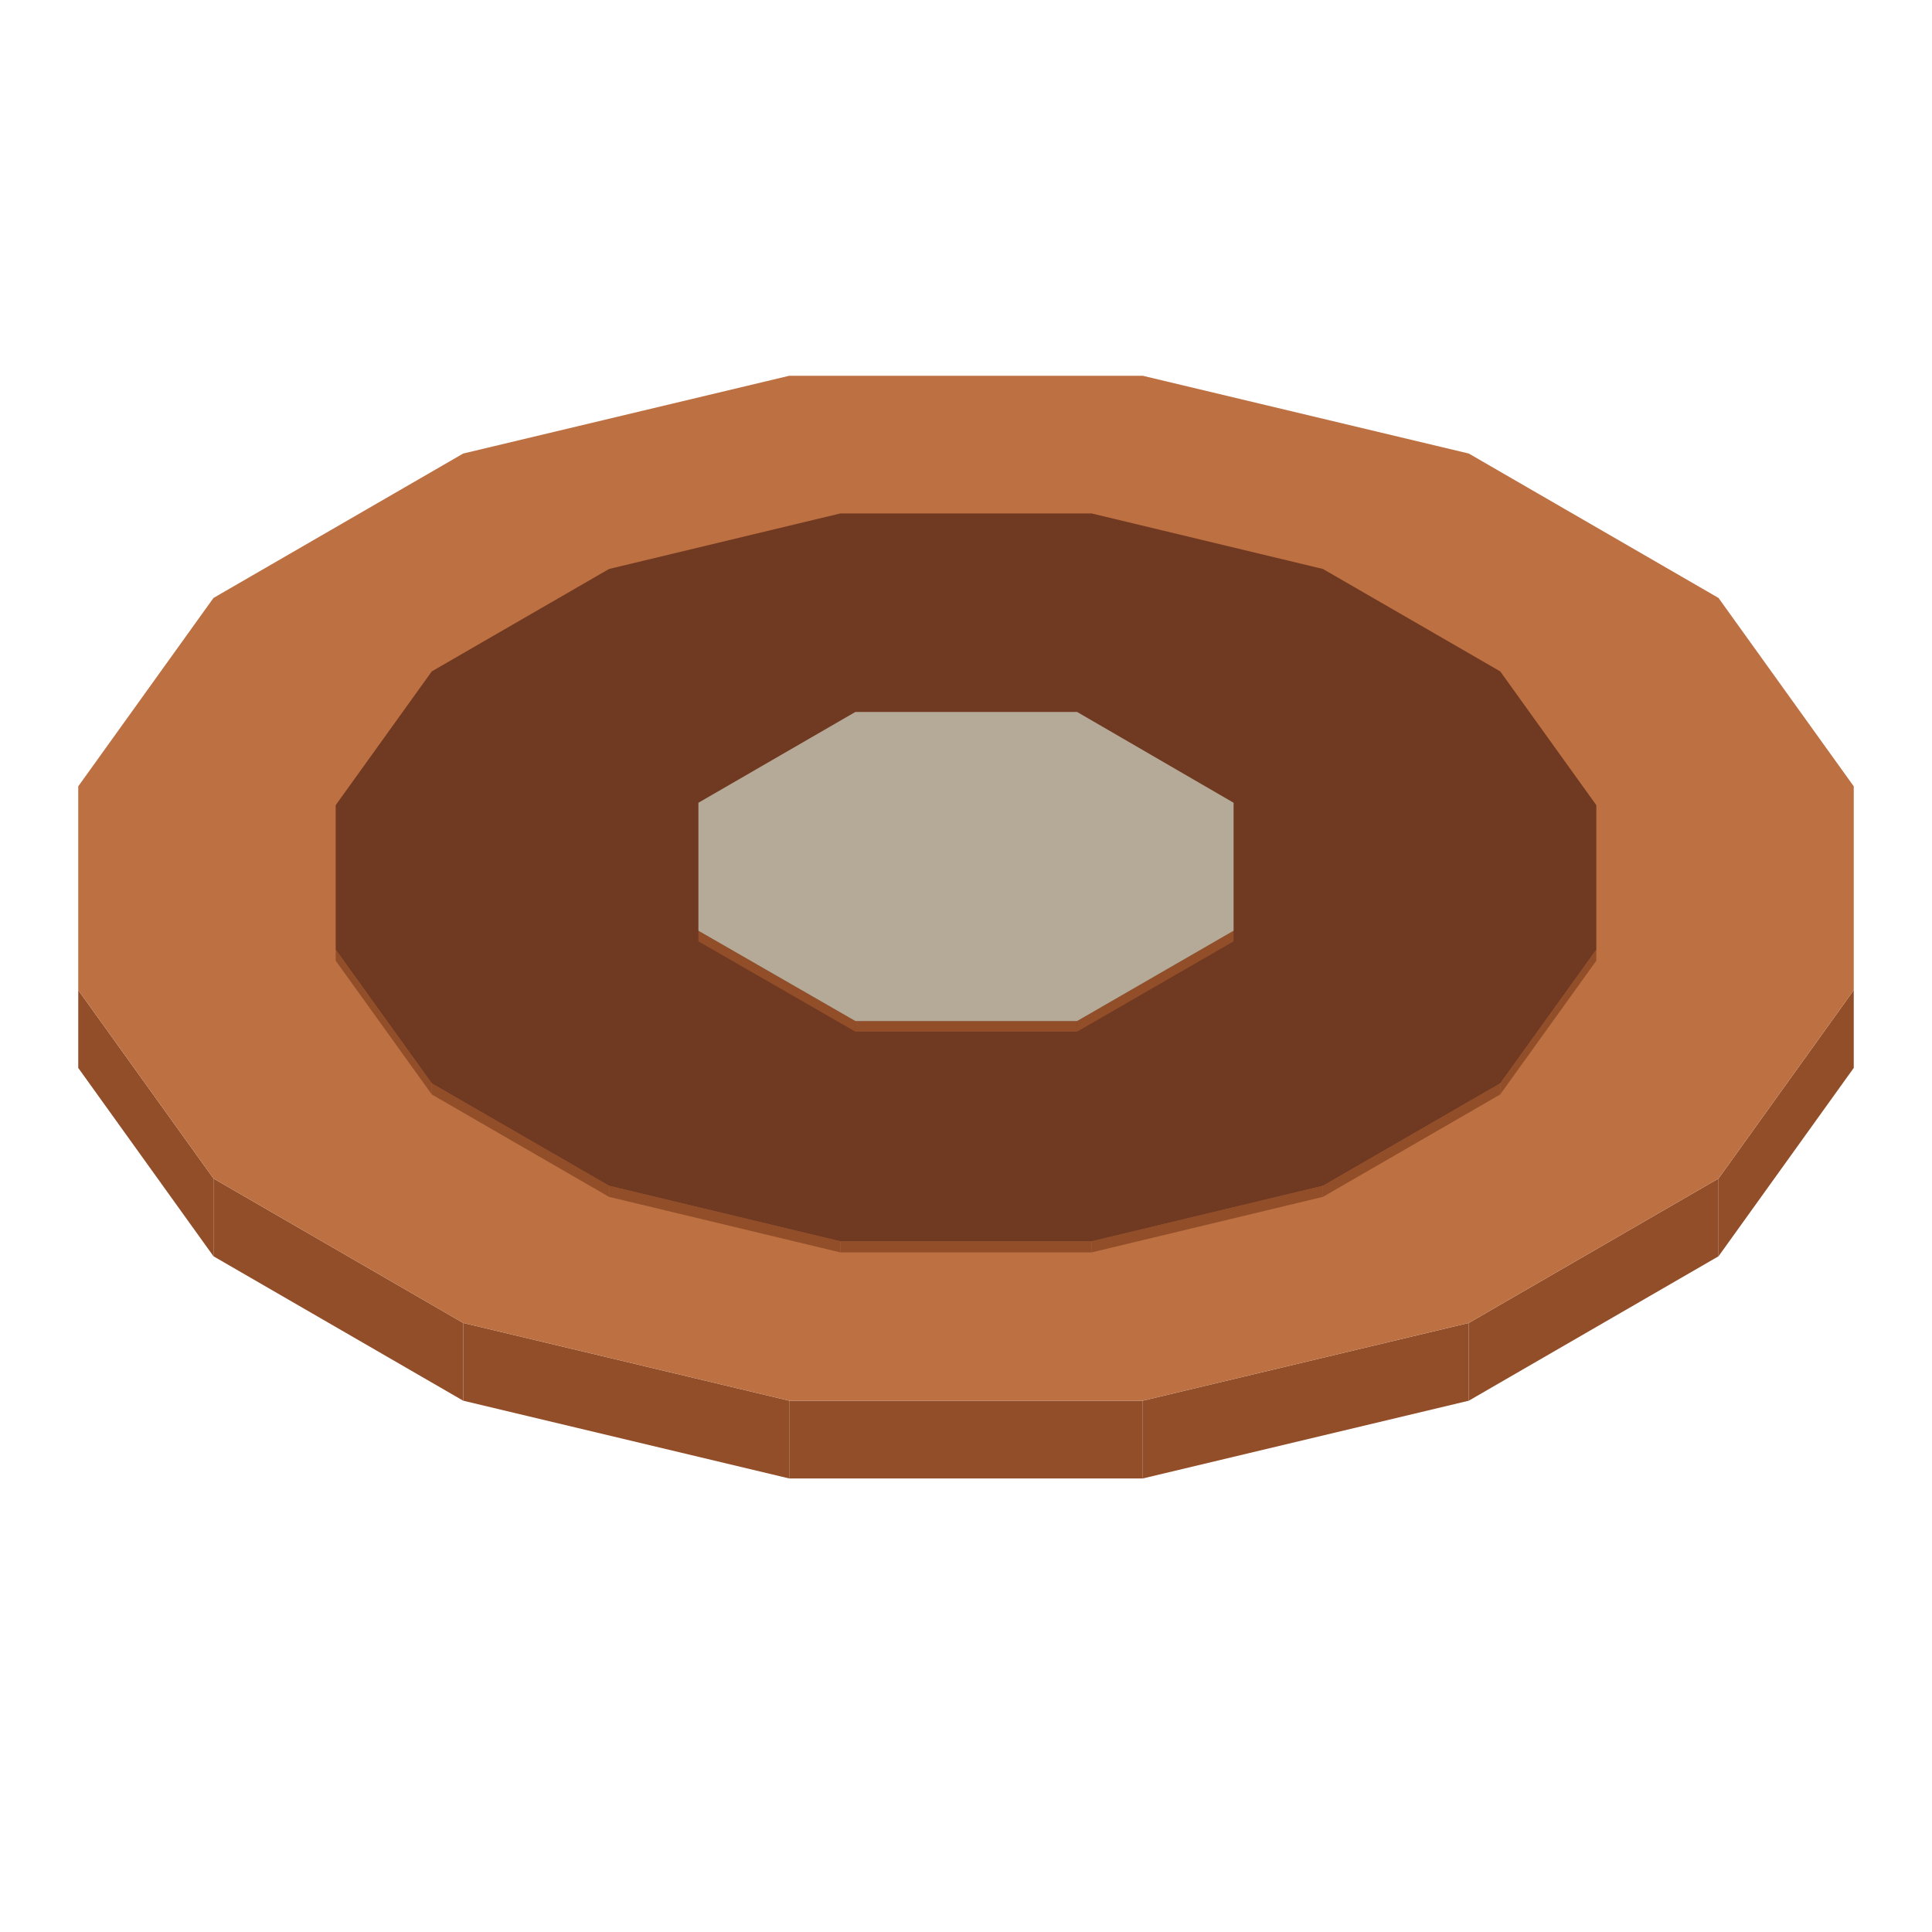
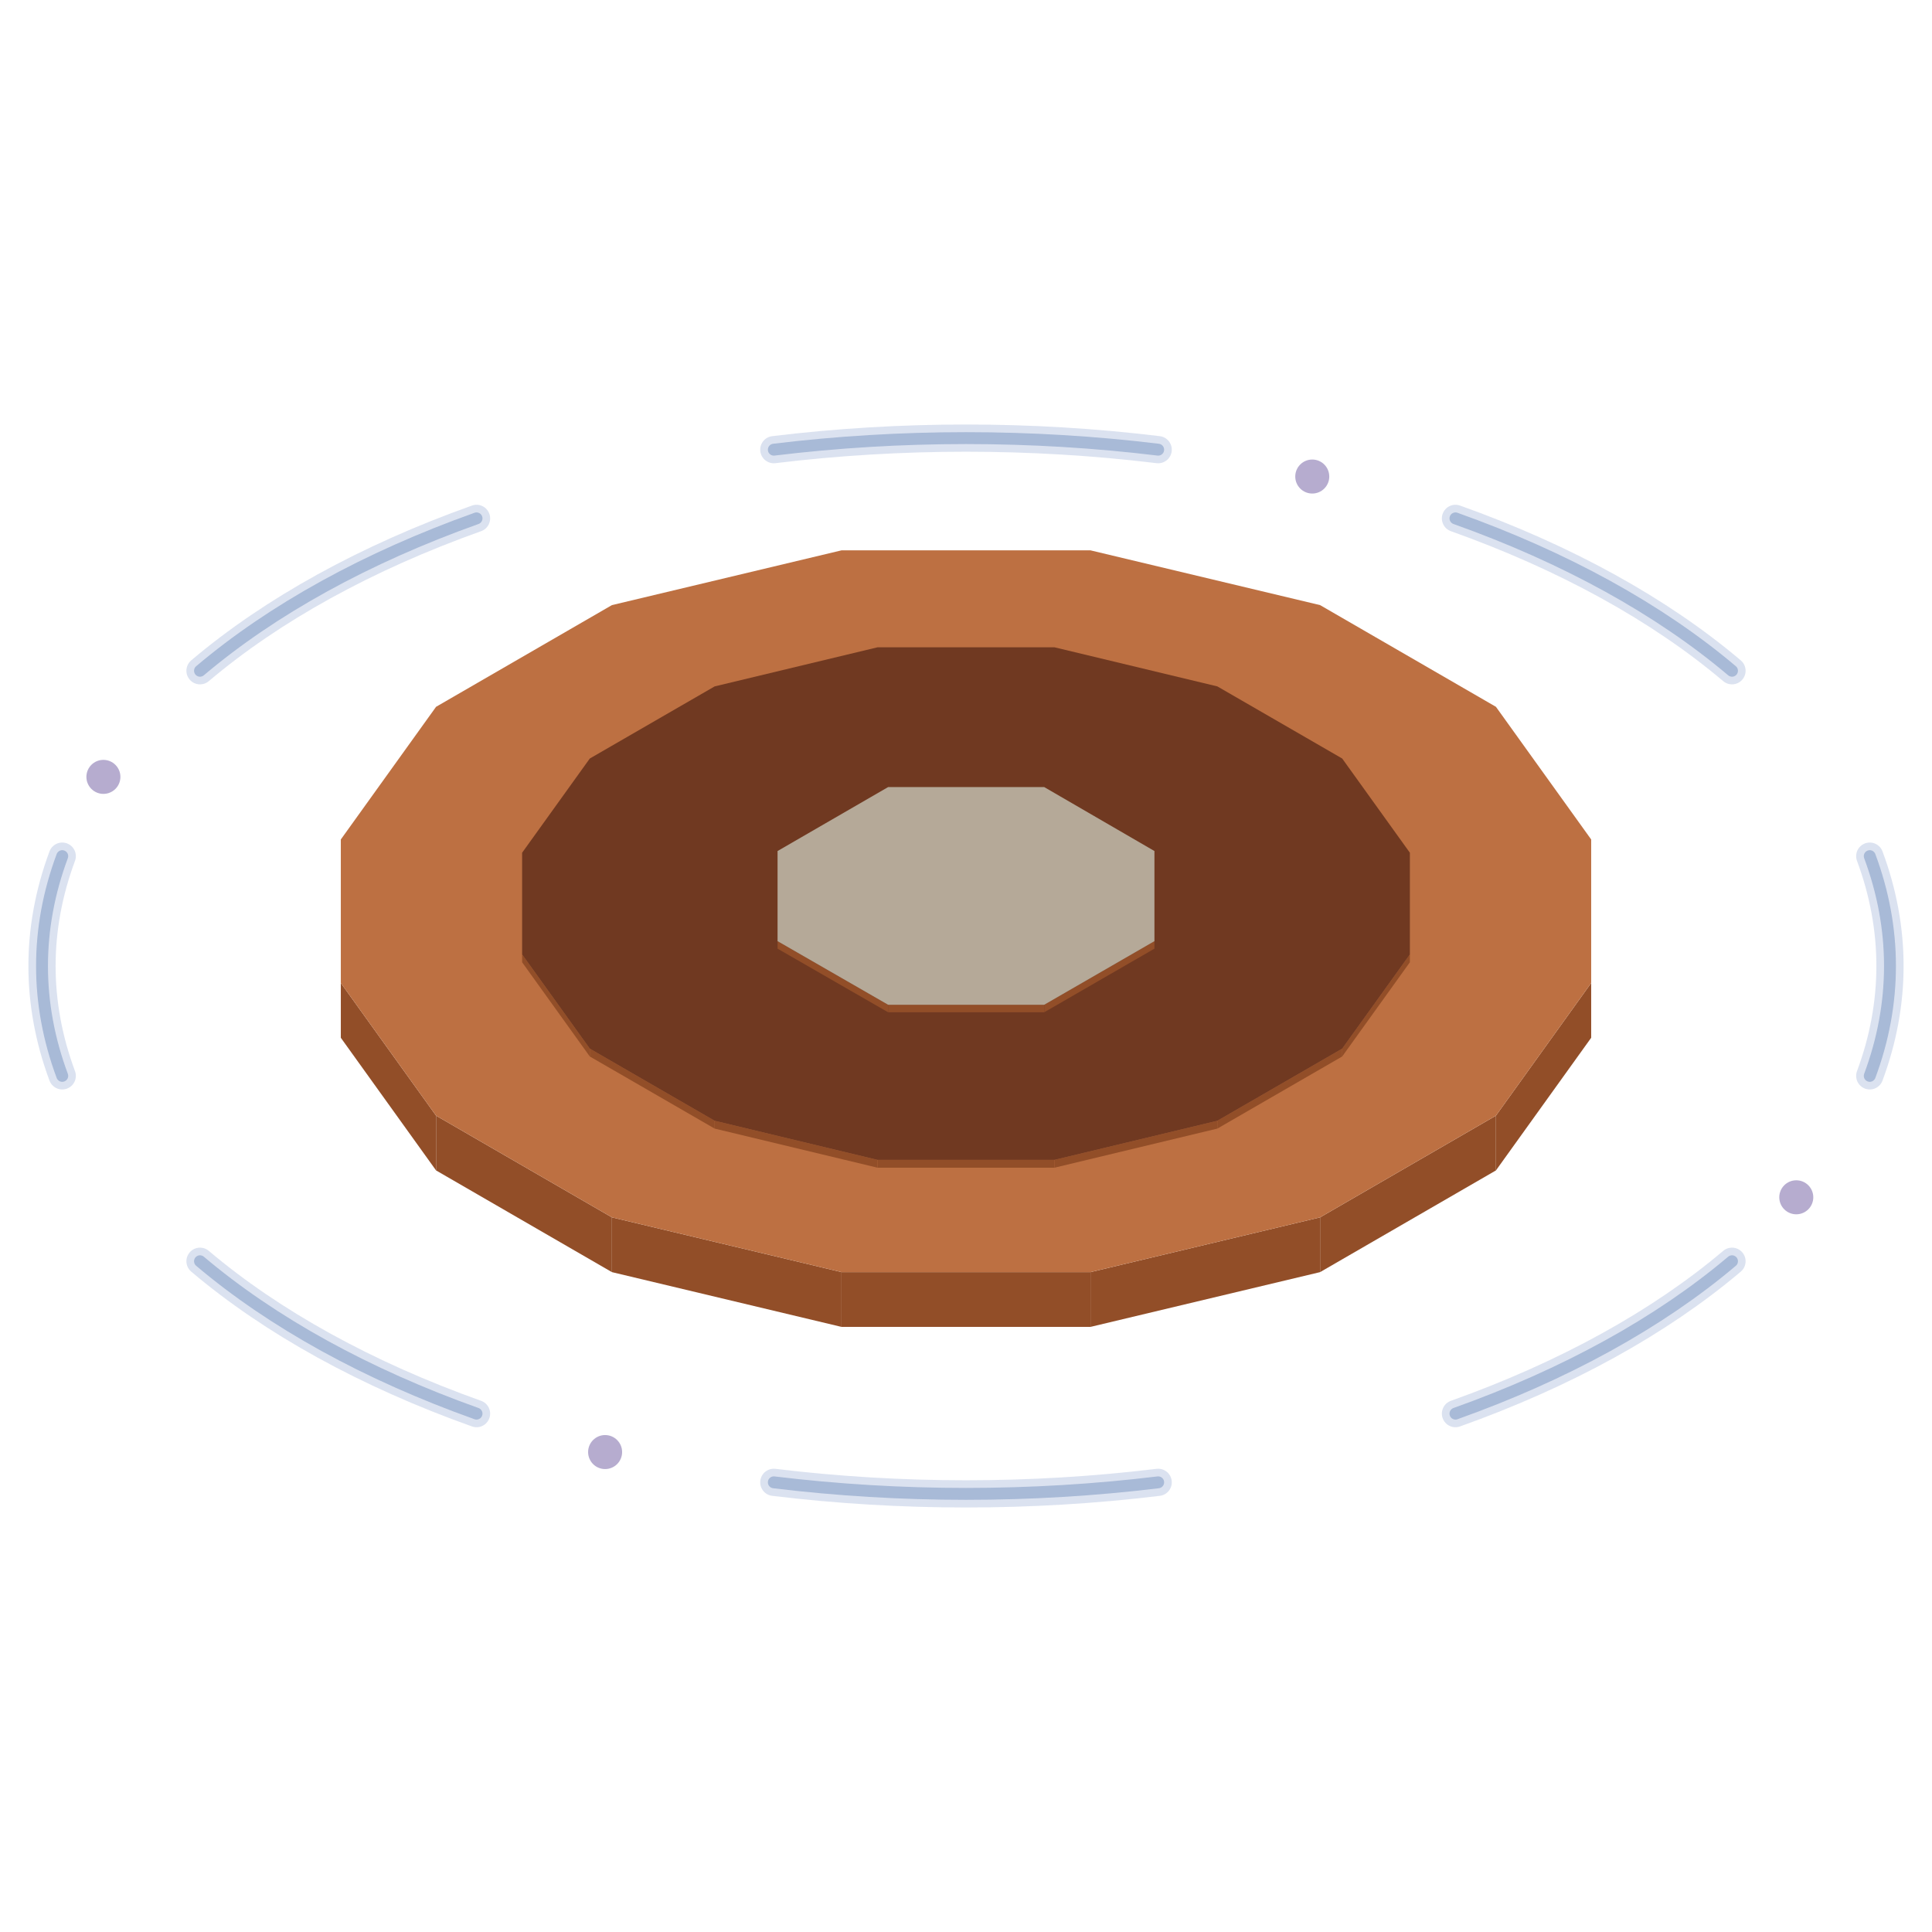
- <svg xmlns="http://www.w3.org/2000/svg" width="175" height="175" viewBox="0 0 400 400">
-   <polygon fill="#924e28" points="44.2,244 95.9,273.9 95.9,290 44.2,260.1" />
-   <polygon fill="#924e28" points="16.2,205 44.2,244 44.2,260.1 16.2,221.1" />
-   <polygon fill="#924e28" points="355.8,244 383.8,205 383.8,221.1 355.8,260.1" />
-   <polygon fill="#924e28" points="304.1,273.9 355.8,244 355.8,260.1 304.1,290" />
-   <polygon fill="#924e28" points="236.6,290 304.1,273.9 304.1,290 236.6,306.1" />
-   <polygon fill="#924e28" points="163.4,290 236.6,290 236.6,306.1 163.4,306.1" />
-   <polygon fill="#924e28" points="95.9,273.9 163.4,290 163.4,306.1 95.9,290" />
-   <polygon fill="#bd7042" points="95.9,273.9 44.2,244 16.2,205 16.2,162.8 44.2,123.8 95.9,93.9 163.4,77.8 236.6,77.8 304.1,93.9 355.8,123.8 383.8,162.8 383.8,205 355.8,244 304.1,273.9 236.6,290 163.4,290" />
-   <polygon fill="#181425" points="185.6,168.6 197,165.9 209,166.9 222,170 228.7,174.8 221.7,181.7 218,178.4 214.2,175.5 204.5,173.2 198.5,172.6 192.7,174 189.2,176.8 188.2,180.3 190.6,183.6 195.5,185.7 205.3,188 211.5,187.4 218.1,186.7 214.7,194.3 204,195 191,191.9 181.4,187.7 176.7,181.2 178.3,174.2" />
-   <polygon fill="#fa6d38" points="202,183.7 199.5,182.6 198.3,180.9 198.7,179.1 200.6,177.6 203.5,177 206.7,177.2 209.2,178.3 210.4,180 210,181.8 208.1,183.2 205.1,183.9" />
-   <polygon fill="#924e28" points="89.4,224.3 126.1,245.5 126.1,247.8 89.4,226.6" />
-   <polygon fill="#924e28" points="69.5,196.6 89.4,224.3 89.4,226.6 69.5,198.9" />
-   <polygon fill="#924e28" points="310.6,224.3 330.5,196.6 330.5,198.9 310.6,226.6" />
-   <polygon fill="#924e28" points="273.9,245.5 310.6,224.3 310.6,226.6 273.9,247.8" />
-   <polygon fill="#924e28" points="226,257 273.9,245.5 273.9,247.8 226,259.3" />
-   <polygon fill="#924e28" points="174,257 226,257 226,259.3 174,259.3" />
-   <polygon fill="#924e28" points="126.1,245.5 174,257 174,259.3 126.1,247.8" />
-   <polygon fill="#703921" points="126.1,245.5 89.4,224.3 69.5,196.6 69.5,166.7 89.4,139 126.1,117.8 174,106.3 226,106.3 273.9,117.8 310.6,139 330.5,166.7 330.5,196.6 310.6,224.3 273.9,245.5 226,257 174,257" />
-   <polygon fill="#924e28" points="144.6,192.7 177.1,211.4 177.1,213.6 144.6,194.9" />
-   <polygon fill="#924e28" points="223,211.4 255.4,192.7 255.4,194.9 223,213.6" />
-   <polygon fill="#924e28" points="177.1,211.4 223,211.4 223,213.6 177.1,213.6" />
-   <polygon fill="#b5a998" points="177.1,211.4 144.6,192.7 144.6,166.2 177.1,147.4 223,147.4 255.4,166.2 255.4,192.7 223,211.4" />
+ <svg xmlns="http://www.w3.org/2000/svg" width="248.5" height="248.5" viewBox="0 0 568 568">
+   <g opacity="0.46">
+     <path d="M549.7 251.7A271.6 155.2 0 0 1 549.7 316.3M509.2 370.8A271.6 155.2 0 0 1 427.9 415.6M340.5 435.8A271.6 155.2 0 0 1 227.5 435.8M140.1 415.6A271.6 155.2 0 0 1 58.8 370.8M18.3 316.3A271.6 155.2 0 0 1 18.3 251.7M58.8 197.2A271.6 155.2 0 0 1 140.1 152.4M227.5 132.2A271.6 155.2 0 0 1 340.5 132.2M427.9 152.4A271.6 155.2 0 0 1 509.2 197.2" fill="none" stroke="#5575b6" stroke-width="8" stroke-opacity="0.45" stroke-linecap="round" />
+     <path d="M549.7 251.7A271.6 155.2 0 0 1 549.7 316.3M509.2 370.8A271.6 155.2 0 0 1 427.9 415.6M340.5 435.8A271.6 155.2 0 0 1 227.5 435.8M140.1 415.6A271.6 155.2 0 0 1 58.8 370.8M18.3 316.3A271.6 155.2 0 0 1 18.3 251.7M58.8 197.2A271.6 155.2 0 0 1 140.1 152.4M227.5 132.2A271.6 155.2 0 0 1 340.5 132.2M427.9 152.4A271.6 155.2 0 0 1 509.2 197.2" fill="none" stroke="#4268a7" stroke-width="3.5" stroke-linecap="round" />
+     <g fill="#604b97">
+       <circle cx="528.1" cy="352" r="5" />
+       <circle cx="177.9" cy="426.9" r="5" />
+       <circle cx="30.4" cy="228.4" r="5" />
+       <circle cx="385.8" cy="140.1" r="5" />
+     </g>
+   </g>
+   <g transform="translate(84 84)">
+     <polygon fill="#924e28" points="44.2,244 95.9,273.9 95.9,290 44.2,260.1" />
+     <polygon fill="#924e28" points="16.2,205 44.2,244 44.2,260.1 16.2,221.1" />
+     <polygon fill="#924e28" points="355.8,244 383.8,205 383.8,221.1 355.8,260.1" />
+     <polygon fill="#924e28" points="304.1,273.9 355.8,244 355.8,260.1 304.1,290" />
+     <polygon fill="#924e28" points="236.6,290 304.1,273.9 304.1,290 236.6,306.1" />
+     <polygon fill="#924e28" points="163.4,290 236.6,290 236.6,306.1 163.4,306.1" />
+     <polygon fill="#924e28" points="95.9,273.9 163.4,290 163.4,306.1 95.9,290" />
+     <polygon fill="#bd7042" points="95.9,273.9 44.2,244 16.2,205 16.2,162.8 44.2,123.8 95.9,93.9 163.4,77.8 236.6,77.8 304.1,93.9 355.8,123.8 383.8,162.8 383.8,205 355.8,244 304.1,273.9 236.6,290 163.4,290" />
+     <polygon fill="#181425" points="185.6,168.6 197,165.9 209,166.9 222,170 228.7,174.8 221.7,181.7 218,178.4 214.2,175.5 204.5,173.2 198.5,172.6 192.7,174 189.2,176.8 188.2,180.3 190.6,183.6 195.5,185.7 205.3,188 211.5,187.4 218.1,186.7 214.7,194.3 204,195 191,191.9 181.4,187.7 176.7,181.2 178.3,174.2" />
+     <polygon fill="#fa6d38" points="202,183.7 199.5,182.6 198.3,180.9 198.7,179.1 200.6,177.6 203.5,177 206.7,177.2 209.2,178.3 210.4,180 210,181.8 208.1,183.2 205.1,183.9" />
+     <polygon fill="#924e28" points="89.4,224.3 126.1,245.5 126.1,247.8 89.4,226.6" />
+     <polygon fill="#924e28" points="69.5,196.6 89.4,224.3 89.4,226.6 69.5,198.9" />
+     <polygon fill="#924e28" points="310.6,224.3 330.5,196.6 330.5,198.9 310.6,226.6" />
+     <polygon fill="#924e28" points="273.9,245.5 310.6,224.3 310.6,226.6 273.9,247.8" />
+     <polygon fill="#924e28" points="226,257 273.9,245.5 273.9,247.8 226,259.3" />
+     <polygon fill="#924e28" points="174,257 226,257 226,259.3 174,259.3" />
+     <polygon fill="#924e28" points="126.1,245.5 174,257 174,259.3 126.1,247.8" />
+     <polygon fill="#703921" points="126.1,245.5 89.4,224.3 69.5,196.6 69.5,166.7 89.4,139 126.1,117.8 174,106.3 226,106.3 273.9,117.8 310.6,139 330.5,166.7 330.5,196.6 310.6,224.3 273.9,245.5 226,257 174,257" />
+     <polygon fill="#924e28" points="144.6,192.7 177.1,211.4 177.1,213.6 144.6,194.9" />
+     <polygon fill="#924e28" points="223,211.4 255.4,192.7 255.4,194.9 223,213.6" />
+     <polygon fill="#924e28" points="177.1,211.4 223,211.4 223,213.6 177.1,213.6" />
+     <polygon fill="#b5a998" points="177.1,211.4 144.6,192.7 144.6,166.2 177.1,147.4 223,147.4 255.4,166.2 255.4,192.7 223,211.4" />
+   </g>
</svg>
